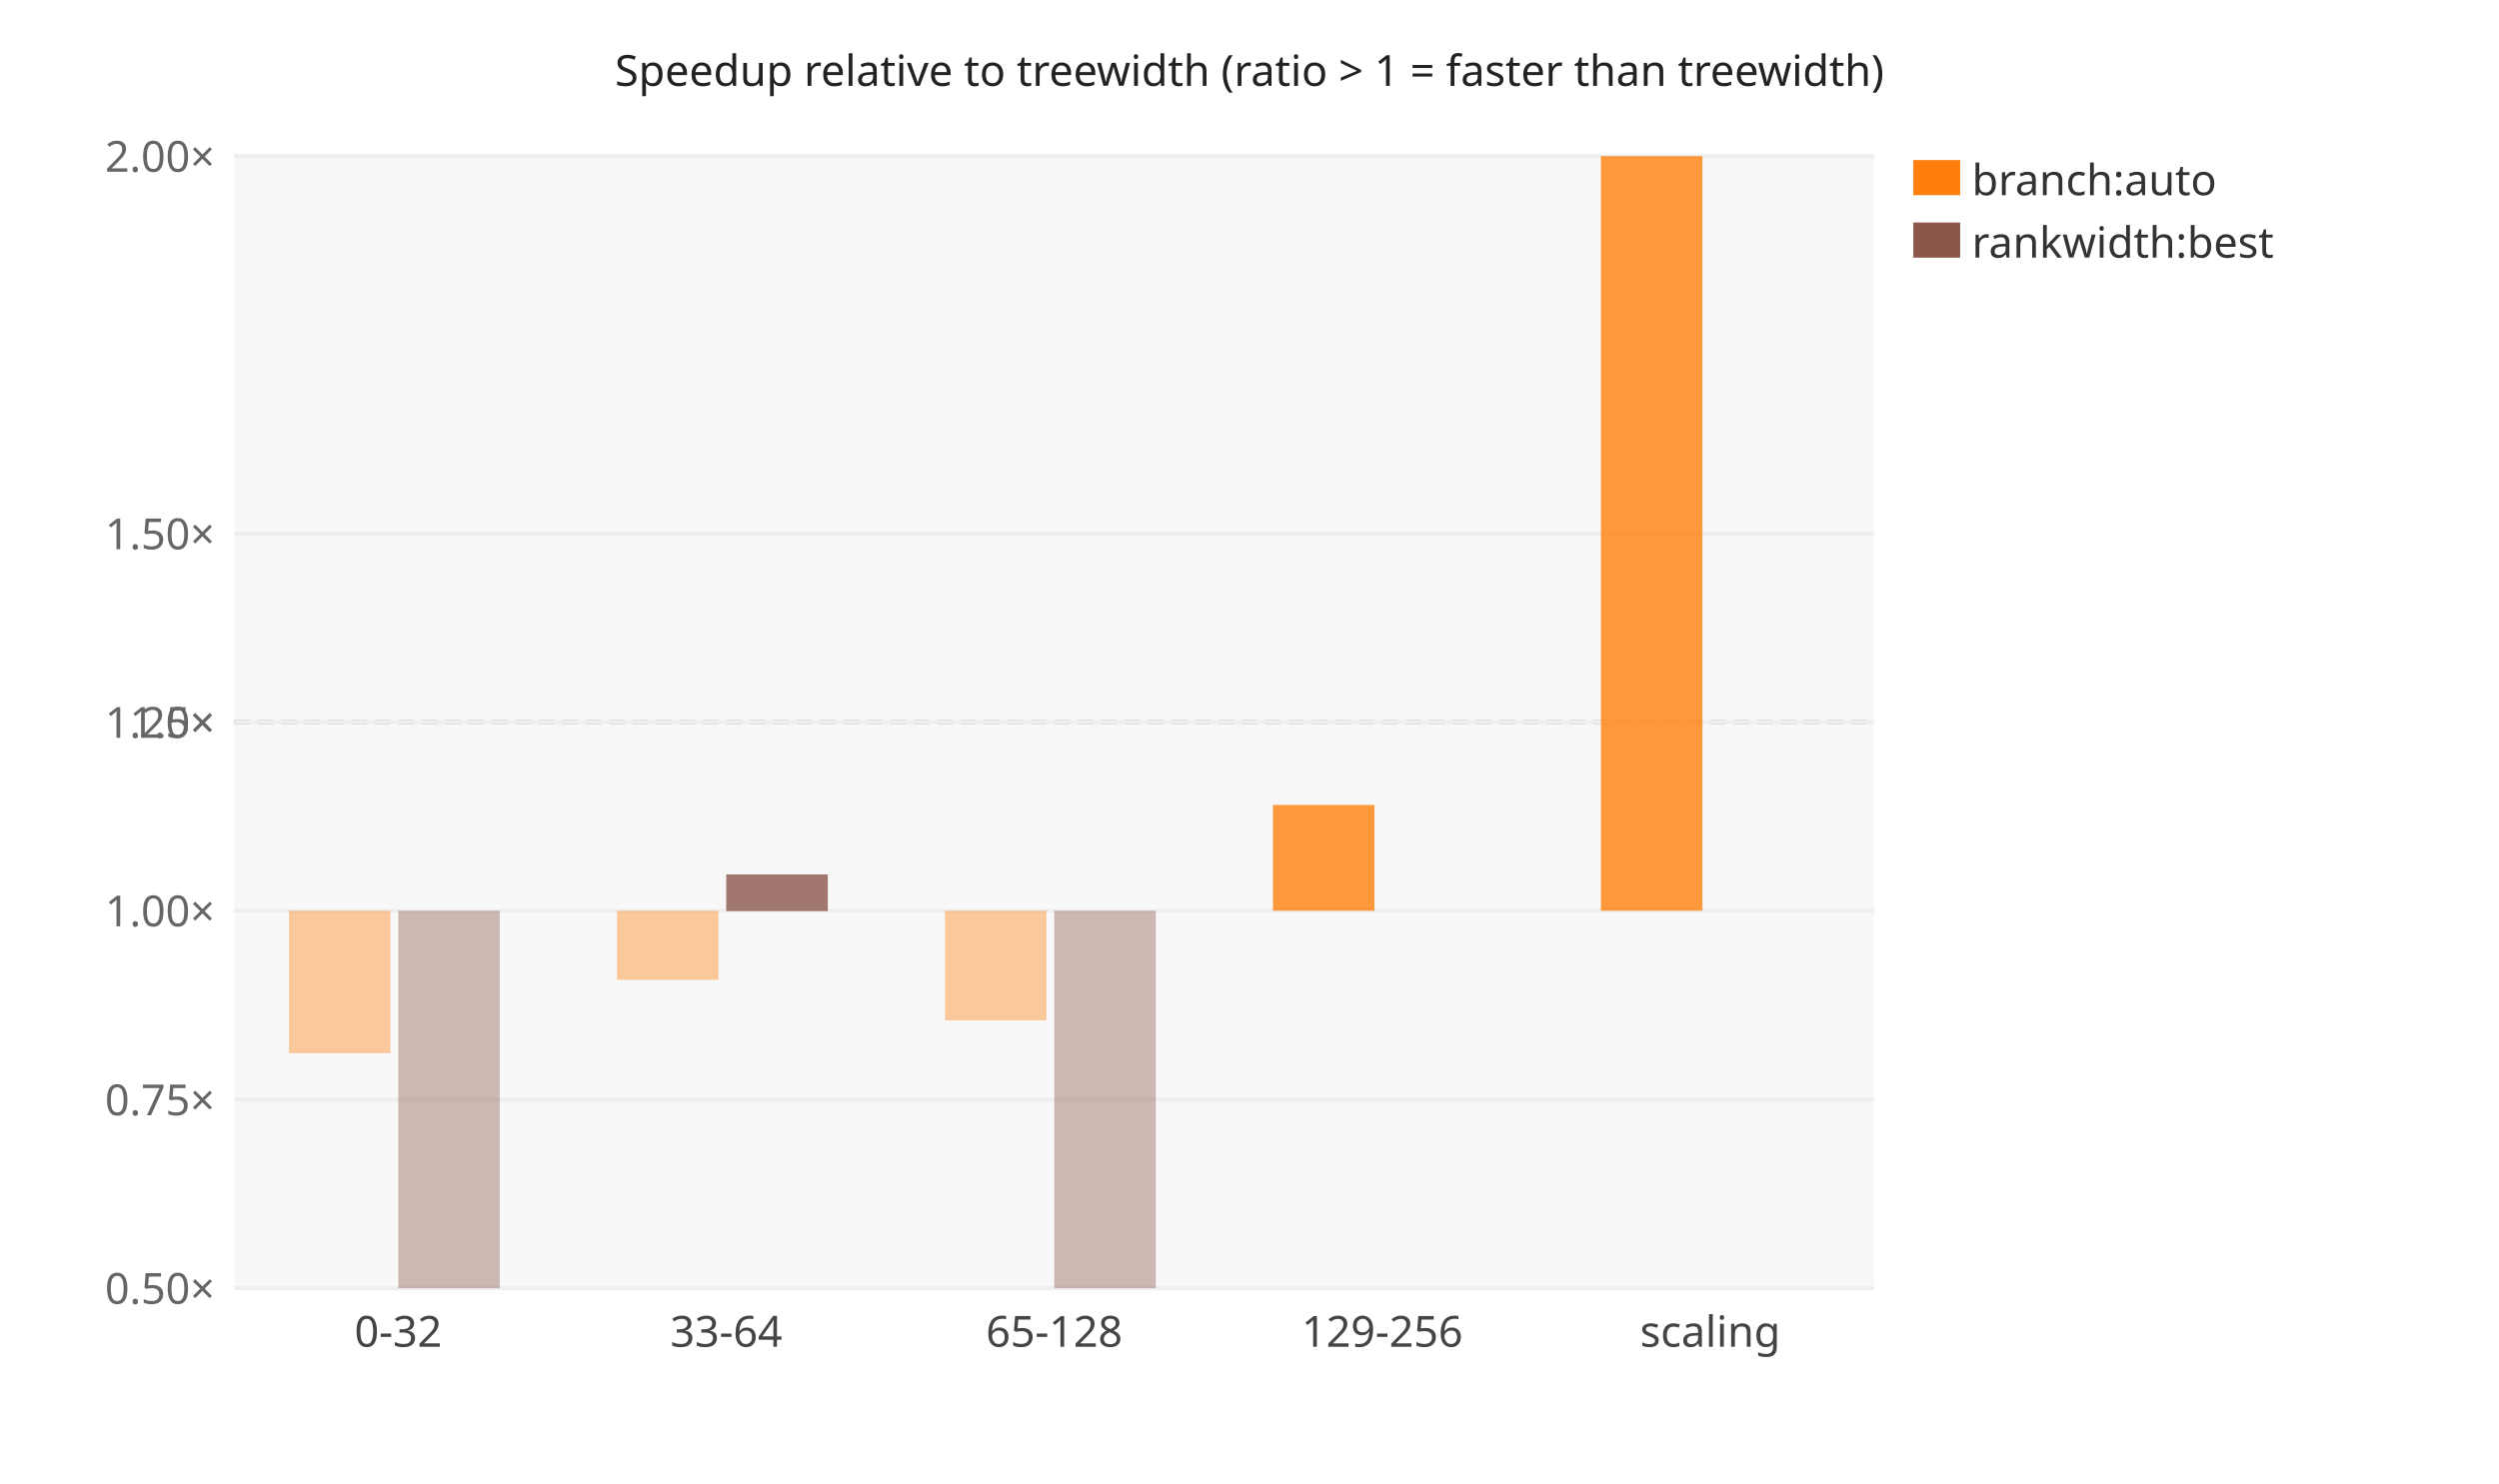
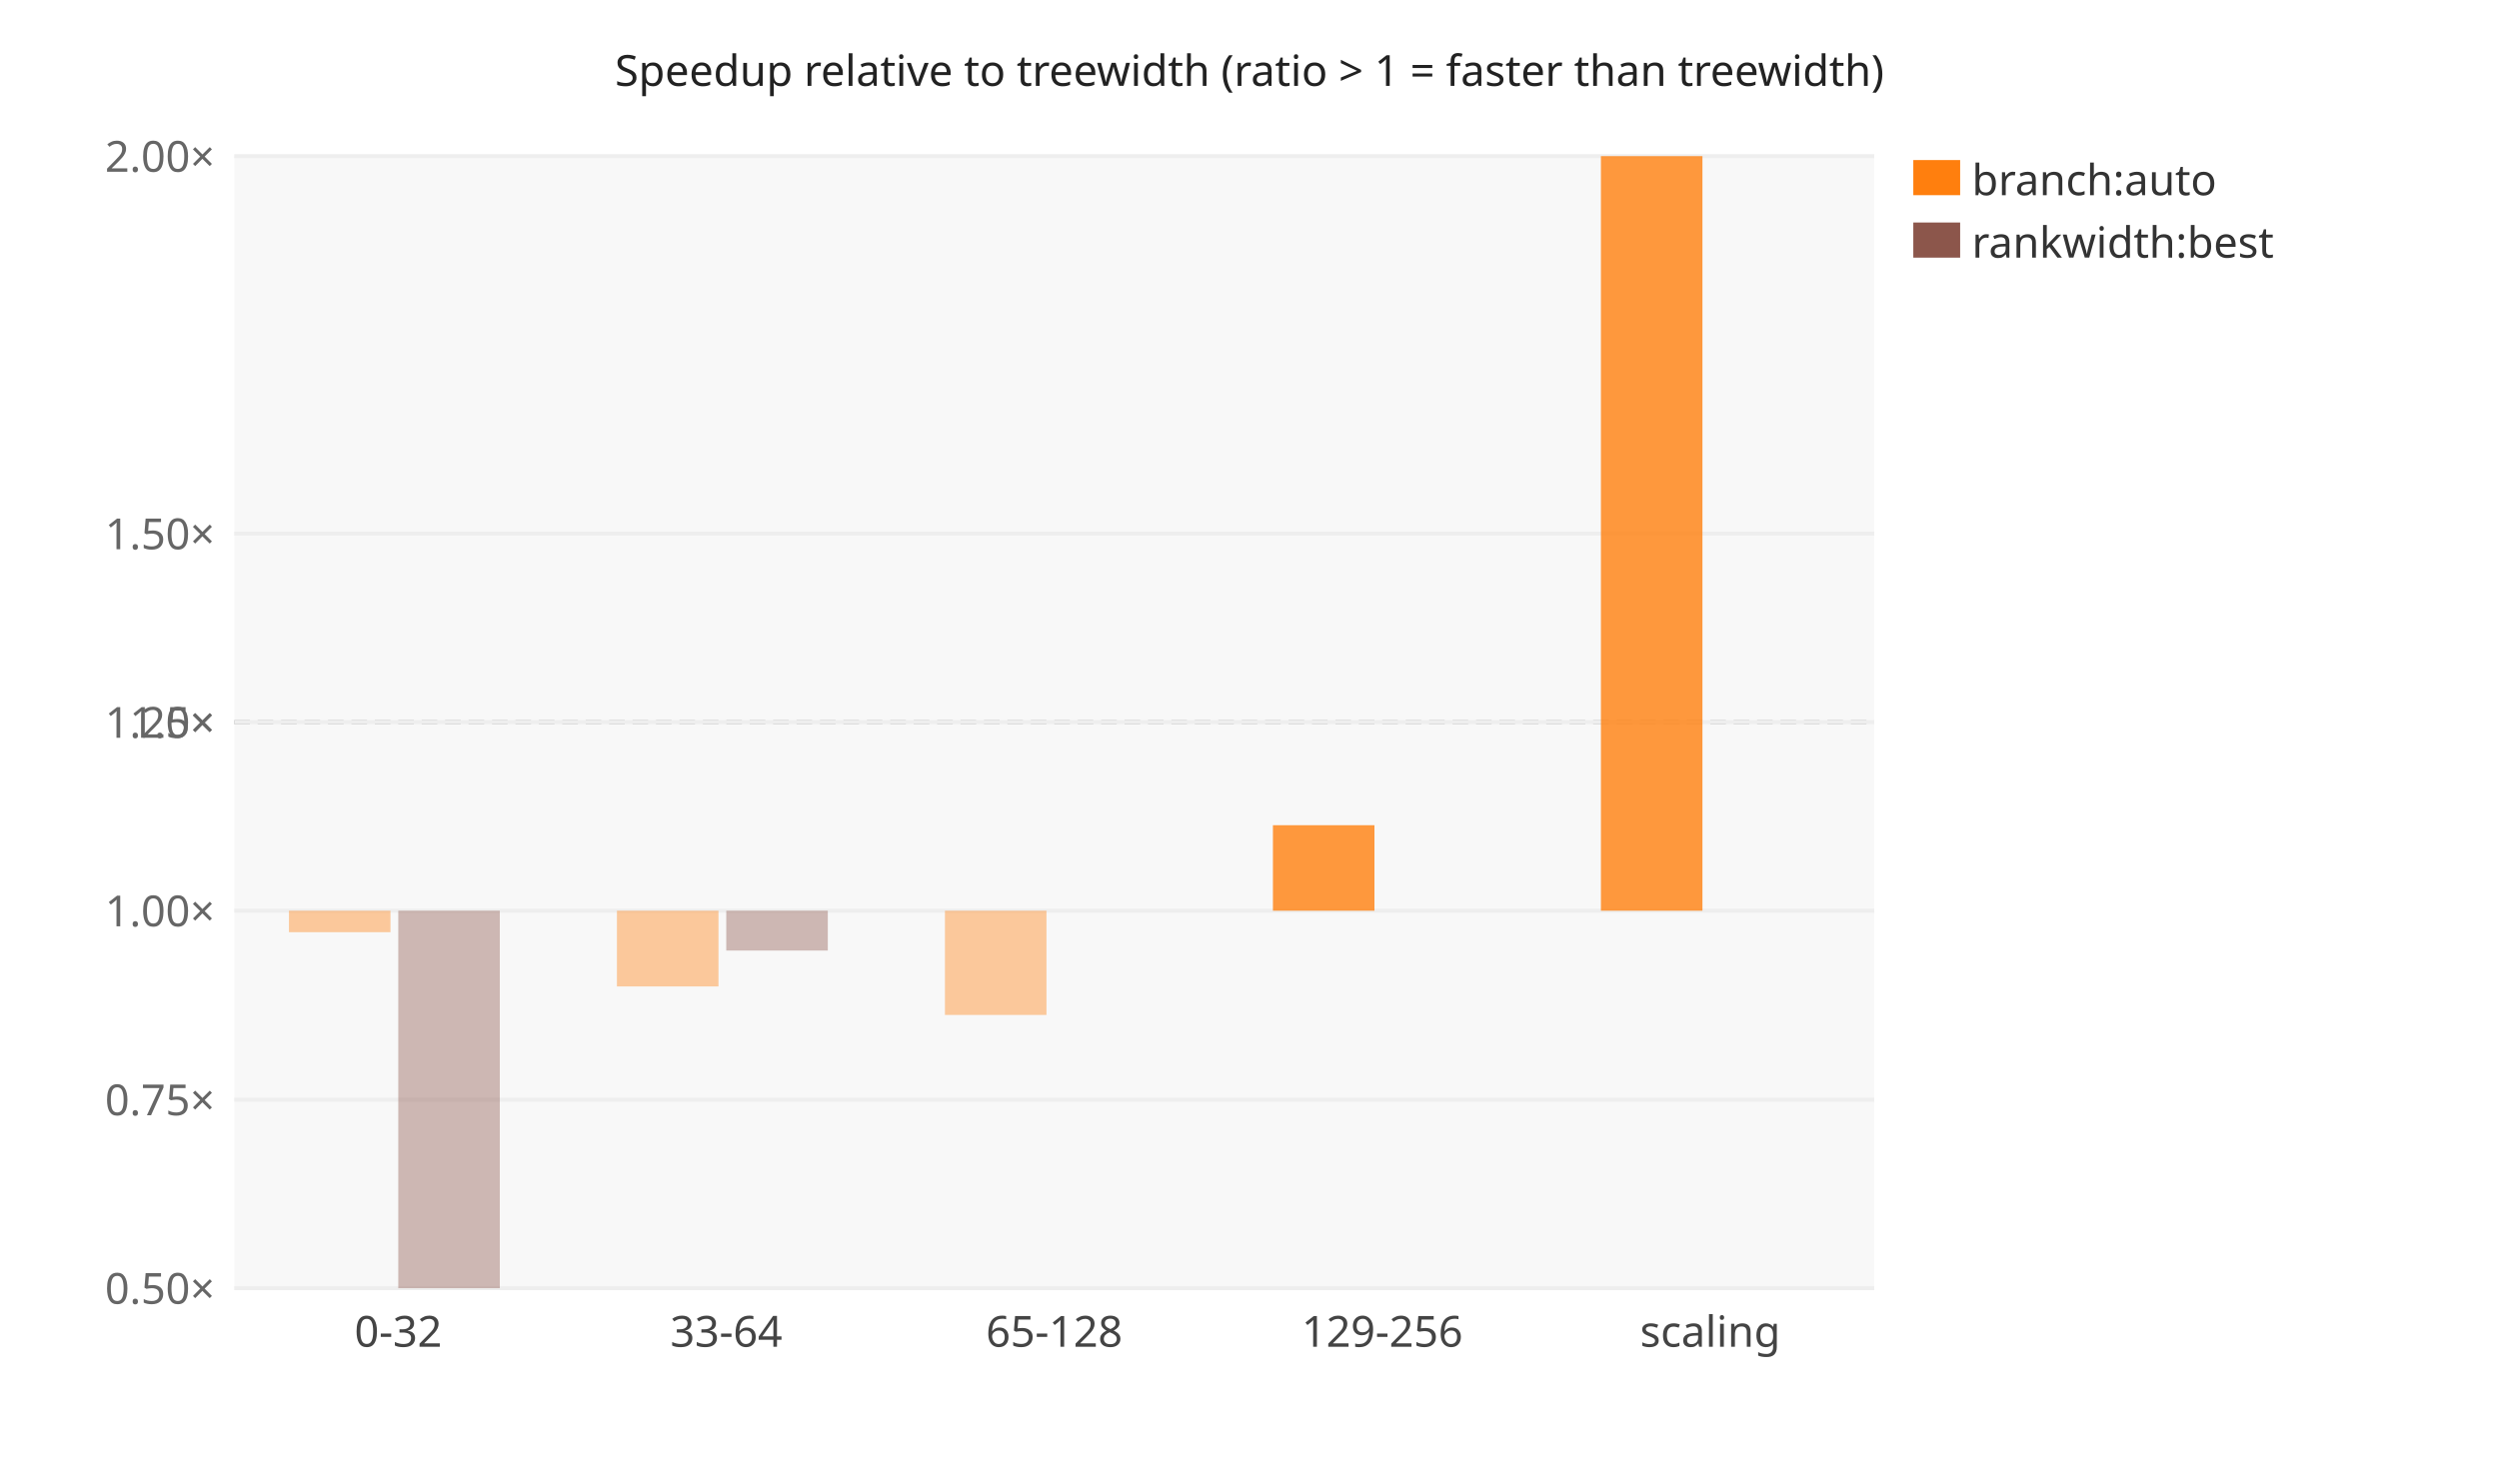
<svg xmlns="http://www.w3.org/2000/svg" width="640" height="380" viewBox="0 0 640 380">
  <style>text{font-family:sans-serif;font-size:11px;}</style>
  <rect x="60.0" y="40.0" width="420.0" height="290.0" fill="#f8f8f8" opacity="1.00" />
  <text x="320.0" y="22.0" text-anchor="middle" fill="#222" font-size="12">Speedup relative to treewidth (ratio &gt; 1 = faster than treewidth)</text>
  <line x1="60.0" y1="185.0" x2="480.0" y2="185.0" stroke="#999" stroke-width="1.0" stroke-dasharray="4,2" />
  <text x="55.0" y="189.0" text-anchor="end" fill="#666" font-size="10">1.0×</text>
  <text x="55.0" y="334.0" text-anchor="end" fill="#666" font-size="9">0.50×</text>
  <line x1="60.0" y1="330.0" x2="480.0" y2="330.0" stroke="#eee" stroke-width="1.0" />
  <text x="55.0" y="285.7" text-anchor="end" fill="#666" font-size="9">0.75×</text>
  <line x1="60.0" y1="281.7" x2="480.0" y2="281.7" stroke="#eee" stroke-width="1.0" />
  <text x="55.0" y="237.3" text-anchor="end" fill="#666" font-size="9">1.00×</text>
  <line x1="60.0" y1="233.3" x2="480.0" y2="233.3" stroke="#eee" stroke-width="1.0" />
  <text x="55.0" y="189.0" text-anchor="end" fill="#666" font-size="9">1.25×</text>
  <line x1="60.0" y1="185.0" x2="480.0" y2="185.0" stroke="#eee" stroke-width="1.0" />
  <text x="55.0" y="140.7" text-anchor="end" fill="#666" font-size="9">1.50×</text>
  <line x1="60.0" y1="136.7" x2="480.0" y2="136.7" stroke="#eee" stroke-width="1.0" />
  <text x="55.0" y="44.0" text-anchor="end" fill="#666" font-size="9">2.00×</text>
  <line x1="60.0" y1="40.0" x2="480.0" y2="40.0" stroke="#eee" stroke-width="1.0" />
  <text x="102.0" y="345.0" text-anchor="middle" fill="#444" font-size="10">0-32</text>
-   <rect x="74.0" y="233.3" width="26.0" height="36.5" fill="#ff7f0e" opacity="0.40" />
+   <rect x="74.0" y="233.3" width="26.0" height="5.5" fill="#ff7f0e" opacity="0.40" />
  <rect x="102.0" y="233.3" width="26.0" height="96.7" fill="#8c564b" opacity="0.40" />
  <text x="186.0" y="345.0" text-anchor="middle" fill="#444" font-size="10">33-64</text>
-   <rect x="158.0" y="233.3" width="26.0" height="17.7" fill="#ff7f0e" opacity="0.40" />
-   <rect x="186.0" y="224.0" width="26.0" height="9.4" fill="#8c564b" opacity="0.80" />
+   <rect x="158.0" y="233.3" width="26.0" height="19.4" fill="#ff7f0e" opacity="0.40" />
+   <rect x="186.0" y="233.3" width="26.0" height="10.2" fill="#8c564b" opacity="0.40" />
  <text x="270.0" y="345.0" text-anchor="middle" fill="#444" font-size="10">65-128</text>
-   <rect x="242.0" y="233.3" width="26.0" height="28.1" fill="#ff7f0e" opacity="0.40" />
-   <rect x="270.0" y="233.3" width="26.0" height="96.7" fill="#8c564b" opacity="0.40" />
+   <rect x="242.0" y="233.3" width="26.0" height="26.7" fill="#ff7f0e" opacity="0.40" />
  <text x="354.0" y="345.0" text-anchor="middle" fill="#444" font-size="10">129-256</text>
-   <rect x="326.0" y="206.2" width="26.0" height="27.1" fill="#ff7f0e" opacity="0.80" />
+   <rect x="326.0" y="211.4" width="26.0" height="21.9" fill="#ff7f0e" opacity="0.80" />
  <text x="438.0" y="345.0" text-anchor="middle" fill="#444" font-size="10">scaling</text>
  <rect x="410.0" y="40.0" width="26.0" height="193.3" fill="#ff7f0e" opacity="0.80" />
  <rect x="490.0" y="41.0" width="12.0" height="9.0" fill="#ff7f0e" opacity="1.00" />
  <text x="505.0" y="50.0" text-anchor="start" fill="#333" font-size="10">branch:auto</text>
  <rect x="490.0" y="57.0" width="12.0" height="9.0" fill="#8c564b" opacity="1.00" />
  <text x="505.0" y="66.0" text-anchor="start" fill="#333" font-size="10">rankwidth:best</text>
</svg>
